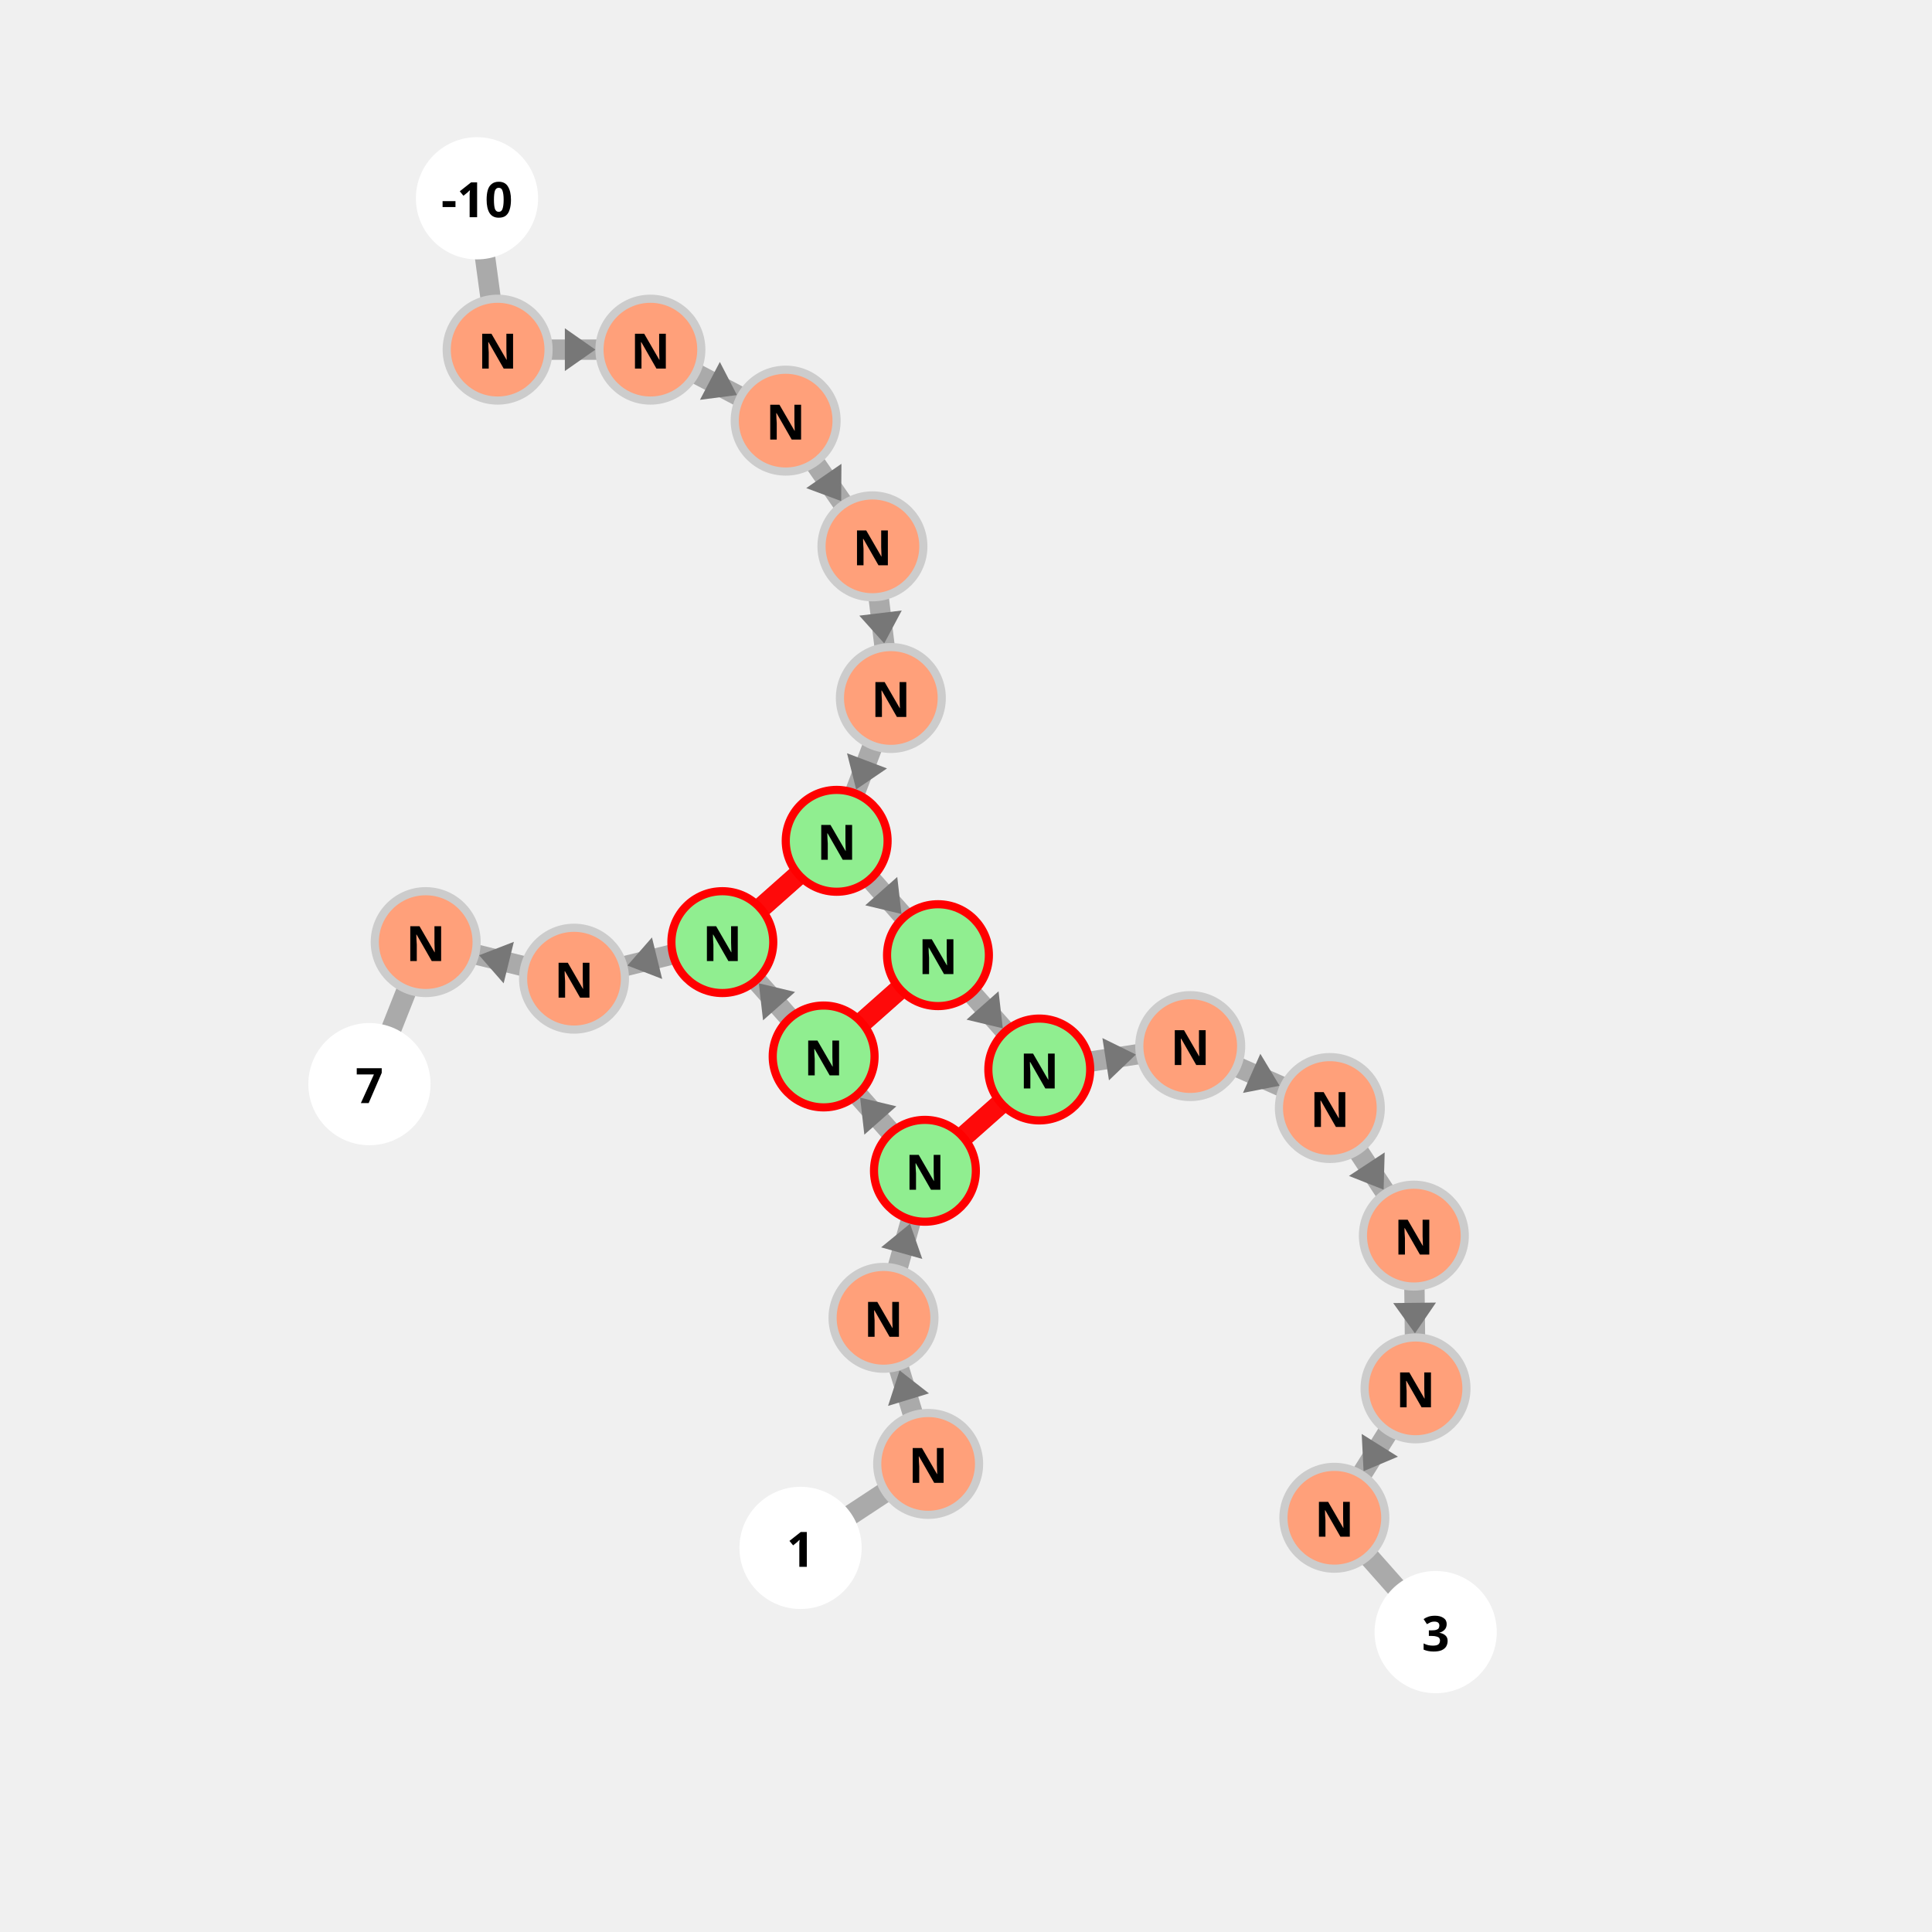
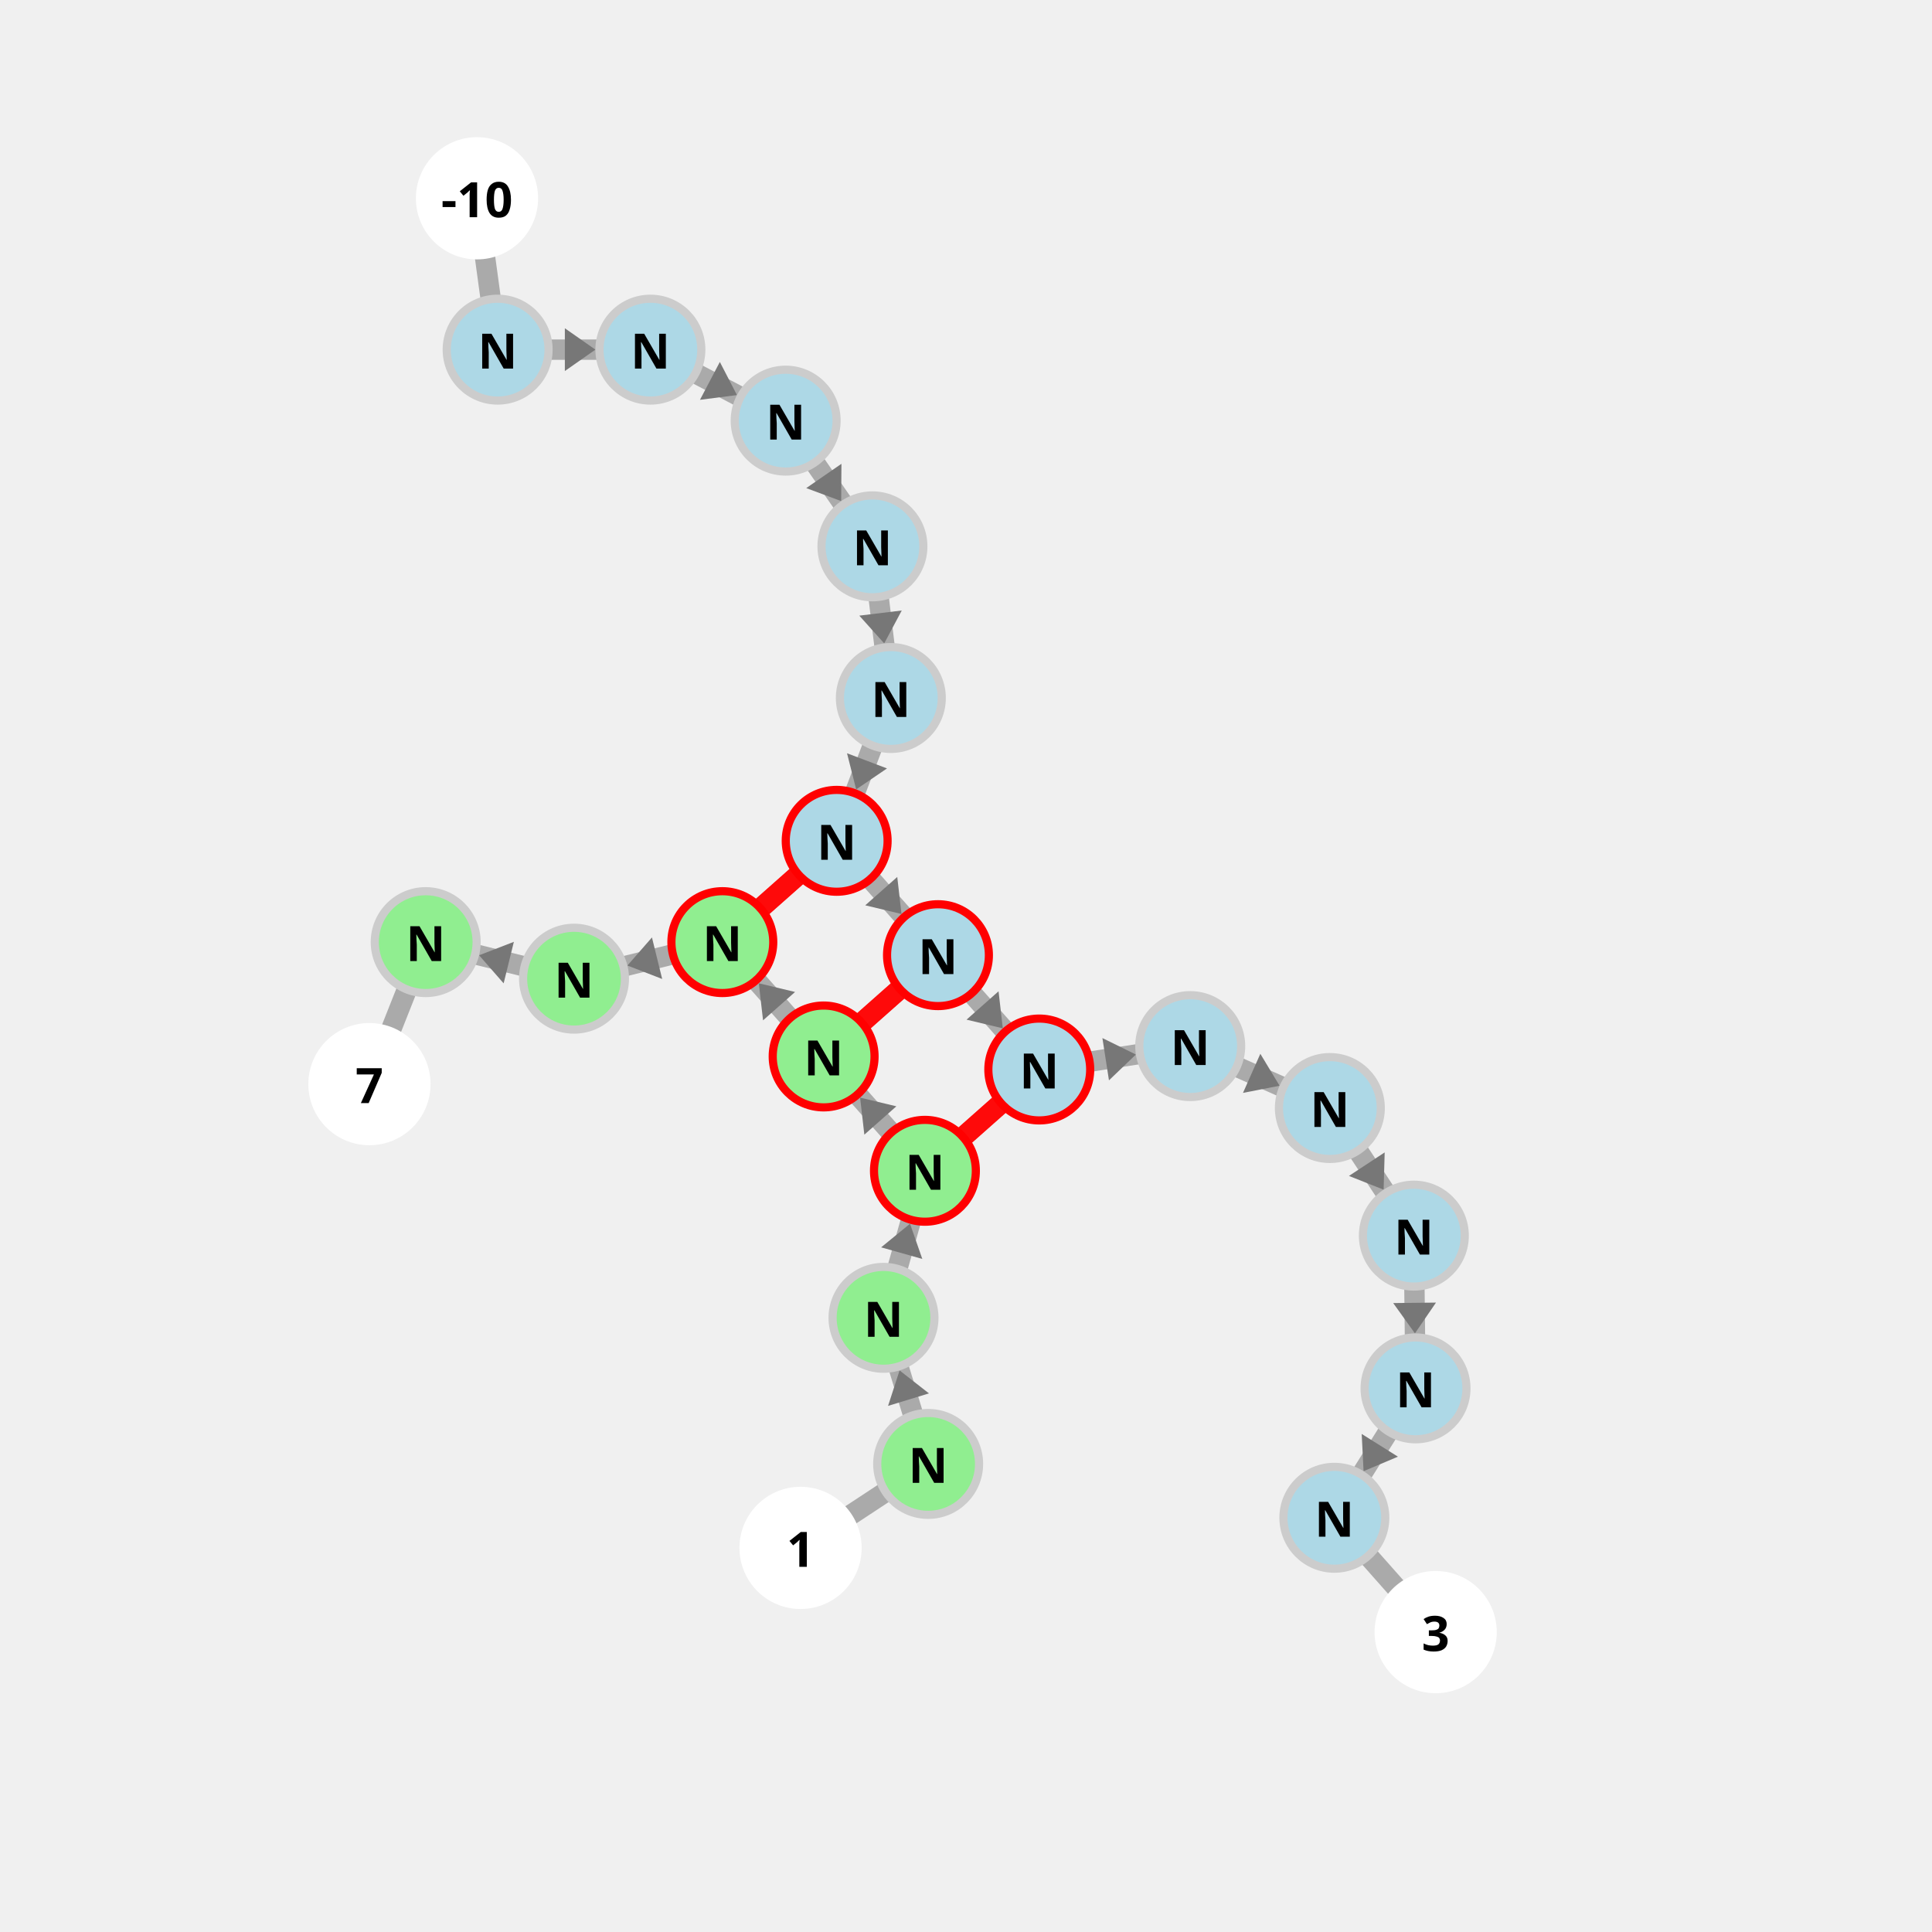
<svg xmlns="http://www.w3.org/2000/svg" viewBox="0 0 300 300">
  <style type="text/css">
 circle.fornac-node, polygon.fornac-node {
  stroke: #ccc;
  stroke-width: 0.8;
  opacity: 1;
  fill: white;
}

path.fornac-directionArrow {
  fill: #777;
  stroke: none;
  stroke-width: 0.8px;
}

g.fornac-plot {
    /* outline: 1px solid red; */
}

circle.fornac-node[base_type="a"] {
  fill: #dbdb8d;
}

circle.fornac-node[base_type="c"] {
  fill: #98df8a;
}

circle.fornac-node[base_type="g"] {
  fill: #ff9896;
}

circle.fornac-node[base_type="u"], circle.fornac-node[base_type="t"] {
  fill: #aec7e8;
}

.fornac-node &gt; text {
     pointer-events: none;
 }

circle.fornac-node[node_type="label"] {
    stroke: transparent;
    stroke-width: 0;
    fill: white;
    display: inline;
}

circle.fornac-node[node_type="protein"] {
    fill: gray;
    fill-opacity: 0.5;
    stroke-width: 4;
}

.fornac-selectedNode &gt; circle.fornac-node {
    stroke: red;
}

text.fornac-nodeLabel {
    font-weight: bold;
    font-family: Tahoma, Geneva, sans-serif;
    font-size: 0.4em;
    color: rgb(100,100,100);
    text-anchor: middle;
    alignment-baseline: middle;
    dominant-baseline: central;
    pointer-events: none;
    -webkit-touch-callout: none;
    -webkit-user-select: none;
    -khtml-user-select: none;
    -moz-user-select: none;
    -ms-user-select: none;
    user-select: none;
}

line.fornac-link {
  stroke: #999;
  stroke-opacity: 0.8;
  stroke-width: 2;
}

line.fornac-link[link_type="pseudoknot"] {
    stroke: red;
}

line.fornac-link[link_type="basepair"] {
  stroke: red;
}

line.fornac-link[link_type="intermolecule"] {
  stroke: blue;
}

line.fornac-link[link_type="chain_chain"] {
  stroke-dasharray: 3,3;
}

line.fornac-link[link_type="fake"] {
  stroke: green;
}

text.fornac-plotLabel {
    font-family: Tahoma, Geneva, sans-serif;
    font-weight: bolder;
    font-size: 1.2em;
    fill: rgba(200, 200, 200, 0.5);
    text-anchor: middle;
    alignment-baseline: central;
}

.fornac-transparent {
    fill: transparent;
    stroke-width: 0;
    stroke-opacity: 0;
    opacity: 0;
    visibility: hidden;
    pointer-events: none;
}

.fornac-dragLine {
  stroke: #999;
  stroke-width: 2;
  pointer-events: none;
}

.fornac-mouseEventHelper &gt; .extent {
  fill-opacity: .1;
  stroke: #fff;
  shape-rendering: crispEdges;
}

.d3-context-menu {
	position: absolute;
	display: none;
	background-color: #f2f2f2;
	border-radius: 4px;

	font-family: Arial, sans-serif;
	font-size: 14px;
	min-width: 150px;
	border: 1px solid #d4d4d4;

	z-index:1200;
}

.d3-context-menu ul {
	list-style-type: none;
	margin: 4px 0px;
	padding: 0px;
	cursor: default;
}

.d3-context-menu ul li {
	padding: 4px 16px;

	-webkit-touch-callout: none; /* iOS Safari */
	-webkit-user-select: none;   /* Chrome/Safari/Opera */
	-khtml-user-select: none;    /* Konqueror */
	-moz-user-select: none;      /* Firefox */
	-ms-user-select: none;       /* Internet Explorer/Edge */
	user-select: none;
}

.d3-context-menu ul li:hover {
	background-color: #4677f8;
	color: #fefefe;
}

.d3-context-menu-selected {
	background-color: #4677f8;
	color: #fefefe;
}

/*
	Header
*/

.d3-context-menu ul li.is-header
.d3-context-menu ul li.is-header:hover {
	background-color: #f2f2f2;
	color: #444;
	font-weight: bold;
	font-style: italic;
}

/*
	Disabled
*/

.d3-context-menu ul li.is-disabled
.d3-context-menu ul li.is-disabled:hover {
	background-color: #f2f2f2;
	color: #888;
	cursor: not-allowed;
}

/*
	Divider
*/

.d3-context-menu ul li.is-divider {
	padding: 0px 0px;
}

.d3-context-menu ul li.is-divider:hover {
	background-color: #f2f2f2;
}

.d3-context-menu ul hr {
	border: 0;
    height: 0;
    border-top: 1px solid rgba(0, 0, 0, 0.1);
    border-bottom: 1px solid rgba(255, 255, 255, 0.3);
}

/*# sourceMappingURL=fornac.css.map*/ 
</style>
  <g class="fornac-plot" transform="translate(-80.85912,-103.8397)scale(1.581326,1.581326)">
    <g class="fornac-links">
      <line class="link fornac-link" x1="100" y1="100" x2="115" y2="100" link_type="backbone" pointer-events="all" />
      <line class="link fornac-link" x1="115" y1="100" x2="128.282" y2="106.971" link_type="backbone" pointer-events="all" />
      <line class="link fornac-link" x1="128.282" y1="106.971" x2="136.803" y2="119.316" link_type="backbone" pointer-events="all" />
      <line class="link fornac-link" x1="136.803" y1="119.316" x2="138.611" y2="134.206" link_type="backbone" pointer-events="all" />
      <line class="link fornac-link" x1="133.292" y1="148.231" x2="122.064" y2="158.178" link_type="basepair" pointer-events="all" />
      <line class="link fornac-link" x1="138.611" y1="134.206" x2="133.292" y2="148.231" link_type="backbone" pointer-events="all" />
      <line class="link fornac-link" x1="143.239" y1="159.459" x2="132.011" y2="169.406" link_type="basepair" pointer-events="all" />
      <line class="link fornac-link" x1="133.292" y1="148.231" x2="143.239" y2="159.459" link_type="backbone" pointer-events="all" />
      <line class="link fornac-link" x1="153.185" y1="170.687" x2="141.958" y2="180.634" link_type="basepair" pointer-events="all" />
      <line class="link fornac-link" x1="143.239" y1="159.459" x2="153.185" y2="170.687" link_type="backbone" pointer-events="all" />
      <line class="link fornac-link" x1="153.185" y1="170.687" x2="168.008" y2="168.389" link_type="backbone" pointer-events="all" />
      <line class="link fornac-link" x1="168.008" y1="168.389" x2="181.721" y2="174.47" link_type="backbone" pointer-events="all" />
      <line class="link fornac-link" x1="181.721" y1="174.47" x2="189.968" y2="186.999" link_type="backbone" pointer-events="all" />
      <line class="link fornac-link" x1="189.968" y1="186.999" x2="190.133" y2="201.998" link_type="backbone" pointer-events="all" />
      <line class="link fornac-link" x1="190.133" y1="201.998" x2="182.163" y2="214.705" link_type="backbone" pointer-events="all" />
      <line class="link fornac-link" x1="142.274" y1="209.417" x2="137.89" y2="195.072" link_type="backbone" pointer-events="all" />
      <line class="link fornac-link" x1="141.958" y1="180.634" x2="153.185" y2="170.687" link_type="basepair" pointer-events="all" />
      <line class="link fornac-link" x1="137.89" y1="195.072" x2="141.958" y2="180.634" link_type="backbone" pointer-events="all" />
      <line class="link fornac-link" x1="132.011" y1="169.406" x2="143.239" y2="159.459" link_type="basepair" pointer-events="all" />
      <line class="link fornac-link" x1="141.958" y1="180.634" x2="132.011" y2="169.406" link_type="backbone" pointer-events="all" />
      <line class="link fornac-link" x1="122.064" y1="158.178" x2="133.292" y2="148.231" link_type="basepair" pointer-events="all" />
      <line class="link fornac-link" x1="132.011" y1="169.406" x2="122.064" y2="158.178" link_type="backbone" pointer-events="all" />
      <line class="link fornac-link" x1="122.064" y1="158.178" x2="107.5" y2="161.768" link_type="backbone" pointer-events="all" />
      <line class="link fornac-link" x1="107.5" y1="161.768" x2="92.936" y2="158.178" link_type="backbone" pointer-events="all" />
      <line class="link fornac-link" x1="100" y1="100" x2="97.973" y2="85.138" link_type="label_link" pointer-events="all" />
      <line class="link fornac-link" x1="115" y1="100" x2="118.59" y2="85.436" link_type="label_link" pointer-events="all" style="display:none" />
      <line class="link fornac-link" x1="128.282" y1="106.971" x2="138.229" y2="95.743" link_type="label_link" pointer-events="all" style="display:none" />
      <line class="link fornac-link" x1="136.803" y1="119.316" x2="150.828" y2="113.997" link_type="label_link" pointer-events="all" style="display:none" />
      <line class="link fornac-link" x1="138.611" y1="134.206" x2="153.501" y2="136.014" link_type="label_link" pointer-events="all" style="display:none" />
      <line class="link fornac-link" x1="133.292" y1="148.231" x2="148.046" y2="145.528" link_type="label_link" pointer-events="all" style="display:none" />
      <line class="link fornac-link" x1="143.239" y1="159.459" x2="154.466" y2="149.512" link_type="label_link" pointer-events="all" style="display:none" />
      <line class="link fornac-link" x1="153.185" y1="170.687" x2="158.273" y2="156.576" link_type="label_link" pointer-events="all" style="display:none" />
      <line class="link fornac-link" x1="168.008" y1="168.389" x2="169.98" y2="153.519" link_type="label_link" pointer-events="all" style="display:none" />
      <line class="link fornac-link" x1="181.721" y1="174.47" x2="191.418" y2="163.027" link_type="label_link" pointer-events="all" style="display:none" />
      <line class="link fornac-link" x1="189.968" y1="186.999" x2="204.313" y2="182.615" link_type="label_link" pointer-events="all" style="display:none" />
      <line class="link fornac-link" x1="190.133" y1="201.998" x2="204.571" y2="206.066" link_type="label_link" pointer-events="all" style="display:none" />
      <line class="link fornac-link" x1="182.163" y1="214.705" x2="192.109" y2="225.933" link_type="label_link" pointer-events="all" />
      <line class="link fornac-link" x1="168.587" y1="221.086" x2="170.885" y2="235.909" link_type="label_link" pointer-events="all" style="display:none" />
      <line class="link fornac-link" x1="153.717" y1="219.114" x2="147.636" y2="232.827" link_type="label_link" pointer-events="all" style="display:none" />
      <line class="link fornac-link" x1="142.274" y1="209.417" x2="129.745" y2="217.664" link_type="label_link" pointer-events="all" />
      <line class="link fornac-link" x1="137.89" y1="195.072" x2="122.891" y2="195.236" link_type="label_link" pointer-events="all" style="display:none" />
      <line class="link fornac-link" x1="141.958" y1="180.634" x2="127.337" y2="183.983" link_type="label_link" pointer-events="all" style="display:none" />
      <line class="link fornac-link" x1="132.011" y1="169.406" x2="120.783" y2="179.353" link_type="label_link" pointer-events="all" style="display:none" />
      <line class="link fornac-link" x1="122.064" y1="158.178" x2="117.602" y2="172.499" link_type="label_link" pointer-events="all" style="display:none" />
      <line class="link fornac-link" x1="107.5" y1="161.768" x2="107.5" y2="176.768" link_type="label_link" pointer-events="all" style="display:none" />
      <line class="link fornac-link" x1="92.936" y1="158.178" x2="87.411" y2="172.124" link_type="label_link" pointer-events="all" />
    </g>
    <g class="fornac-nodes">
      <g class="gnode" struct_name="empty" transform="translate(100,100)" num="n1" rnum="n22">
        <path class="fornac-directionArrow" node_num="1" />
-         <circle class="fornac-node" node_type="nucleotide" node_num="1" r="5" style="fill: lightsalmon;" />
+         <circle class="fornac-node" node_type="nucleotide" node_num="1" r="5" style="fill: lightblue;" />
        <text class="fornac-nodeLabel" label_type="nucleotide">N</text>
      </g>
      <g class="gnode" struct_name="empty" transform="translate(115,100)" num="n2" rnum="n21">
        <path class="fornac-directionArrow" node_num="2" d="M-8.4,-2.1L-5.4,0L-8.4,2.1" />
-         <circle class="fornac-node" node_type="nucleotide" node_num="2" r="5" style="fill: lightsalmon;" />
+         <circle class="fornac-node" node_type="nucleotide" node_num="2" r="5" style="fill: lightblue;" />
        <text class="fornac-nodeLabel" label_type="nucleotide">N</text>
      </g>
      <g class="gnode" struct_name="empty" transform="translate(128.2818,106.9708)" num="n3" rnum="n20">
        <path class="fornac-directionArrow" node_num="3" d="M-6.462,-5.763L-4.781,-2.51L-8.414,-2.044" />
-         <circle class="fornac-node" node_type="nucleotide" node_num="3" r="5" style="fill: lightsalmon;" />
+         <circle class="fornac-node" node_type="nucleotide" node_num="3" r="5" style="fill: lightblue;" />
        <text class="fornac-nodeLabel" label_type="nucleotide">N</text>
      </g>
      <g class="gnode" struct_name="empty" transform="translate(136.8028,119.3156)" num="n4" rnum="n19">
        <path class="fornac-directionArrow" node_num="4" d="M-3.043,-8.106L-3.068,-4.444L-6.5,-5.72" />
-         <circle class="fornac-node" node_type="nucleotide" node_num="4" r="5" style="fill: lightsalmon;" />
+         <circle class="fornac-node" node_type="nucleotide" node_num="4" r="5" style="fill: lightblue;" />
        <text class="fornac-nodeLabel" label_type="nucleotide">N</text>
      </g>
      <g class="gnode" struct_name="empty" transform="translate(138.6109,134.2062)" num="n5" rnum="n18">
        <path class="fornac-directionArrow" node_num="5" d="M1.072,-8.592L-0.651,-5.361L-3.097,-8.086" />
-         <circle class="fornac-node" node_type="nucleotide" node_num="5" r="5" style="fill: lightsalmon;" />
+         <circle class="fornac-node" node_type="nucleotide" node_num="5" r="5" style="fill: lightblue;" />
        <text class="fornac-nodeLabel" label_type="nucleotide">N</text>
      </g>
      <g class="gnode" struct_name="empty" transform="translate(133.2918,148.2315)" num="n6" rnum="n17">
        <path class="fornac-directionArrow" node_num="6" d="M4.942,-7.109L1.915,-5.049L1.015,-8.599" />
-         <circle class="fornac-node" node_type="nucleotide" node_num="6" r="5" style="fill: lightgreen;stroke: red;" />
+         <circle class="fornac-node" node_type="nucleotide" node_num="6" r="5" style="fill: lightblue;stroke: red;" />
        <text class="fornac-nodeLabel" label_type="nucleotide">N</text>
      </g>
      <g class="gnode" struct_name="empty" transform="translate(143.2386,159.4591)" num="n7" rnum="n16">
        <path class="fornac-directionArrow" node_num="7" d="M-3.998,-7.68L-3.581,-4.042L-7.142,-4.895" />
-         <circle class="fornac-node" node_type="nucleotide" node_num="7" r="5" style="fill: lightgreen;stroke: red;" />
+         <circle class="fornac-node" node_type="nucleotide" node_num="7" r="5" style="fill: lightblue;stroke: red;" />
        <text class="fornac-nodeLabel" label_type="nucleotide">N</text>
      </g>
      <g class="gnode" struct_name="empty" transform="translate(153.1855,170.6868)" num="n8" rnum="n15">
        <path class="fornac-directionArrow" node_num="8" d="M-3.998,-7.68L-3.581,-4.042L-7.142,-4.895" />
-         <circle class="fornac-node" node_type="nucleotide" node_num="8" r="5" style="fill: lightgreen;stroke: red;" />
+         <circle class="fornac-node" node_type="nucleotide" node_num="8" r="5" style="fill: lightblue;stroke: red;" />
        <text class="fornac-nodeLabel" label_type="nucleotide">N</text>
      </g>
      <g class="gnode" struct_name="empty" transform="translate(168.0084,168.3891)" num="n9" rnum="n14">
        <path class="fornac-directionArrow" node_num="9" d="M-8.623,-0.789L-5.336,0.827L-7.979,3.362" />
-         <circle class="fornac-node" node_type="nucleotide" node_num="9" r="5" style="fill: lightsalmon;" />
+         <circle class="fornac-node" node_type="nucleotide" node_num="9" r="5" style="fill: lightblue;" />
        <text class="fornac-nodeLabel" label_type="nucleotide">N</text>
      </g>
      <g class="gnode" struct_name="empty" transform="translate(181.7205,174.4701)" num="n10" rnum="n13">
        <path class="fornac-directionArrow" node_num="10" d="M-6.827,-5.325L-4.936,-2.189L-8.53,-1.486" />
-         <circle class="fornac-node" node_type="nucleotide" node_num="10" r="5" style="fill: lightsalmon;" />
+         <circle class="fornac-node" node_type="nucleotide" node_num="10" r="5" style="fill: lightblue;" />
        <text class="fornac-nodeLabel" label_type="nucleotide">N</text>
      </g>
      <g class="gnode" struct_name="empty" transform="translate(189.9683,186.9991)" num="n11" rnum="n12">
        <path class="fornac-directionArrow" node_num="11" d="M-2.865,-8.171L-2.969,-4.51L-6.373,-5.862" />
-         <circle class="fornac-node" node_type="nucleotide" node_num="11" r="5" style="fill: lightsalmon;" />
+         <circle class="fornac-node" node_type="nucleotide" node_num="11" r="5" style="fill: lightblue;" />
        <text class="fornac-nodeLabel" label_type="nucleotide">N</text>
      </g>
      <g class="gnode" struct_name="empty" transform="translate(190.133,201.9982)" num="n12" rnum="n11">
        <path class="fornac-directionArrow" node_num="12" d="M2.008,-8.423L-0.059,-5.4L-2.192,-8.376" />
-         <circle class="fornac-node" node_type="nucleotide" node_num="12" r="5" style="fill: lightsalmon;" />
+         <circle class="fornac-node" node_type="nucleotide" node_num="12" r="5" style="fill: lightblue;" />
        <text class="fornac-nodeLabel" label_type="nucleotide">N</text>
      </g>
      <g class="gnode" struct_name="empty" transform="translate(182.1625,214.7053)" num="n13" rnum="n10">
        <path class="fornac-directionArrow" node_num="13" d="M6.242,-6L2.869,-4.575L2.684,-8.232" />
-         <circle class="fornac-node" node_type="nucleotide" node_num="13" r="5" style="fill: lightsalmon;" />
+         <circle class="fornac-node" node_type="nucleotide" node_num="13" r="5" style="fill: lightblue;" />
        <text class="fornac-nodeLabel" label_type="nucleotide">N</text>
      </g>
      <g class="gnode" struct_name="empty" transform="translate(168.5873,221.086)" num="n14" rnum="n9">
        <text class="fornac-nodeLabel" label_type="middle" />
      </g>
      <g class="gnode" struct_name="empty" transform="translate(153.7174,219.1145)" num="n15" rnum="n8">
        <text class="fornac-nodeLabel" label_type="middle" />
      </g>
      <g class="gnode" struct_name="empty" transform="translate(142.274,209.4167)" num="n16" rnum="n7">
        <path class="fornac-directionArrow" node_num="16" />
-         <circle class="fornac-node" node_type="nucleotide" node_num="16" r="5" style="fill: lightsalmon;" />
+         <circle class="fornac-node" node_type="nucleotide" node_num="16" r="5" style="fill: lightgreen;" />
        <text class="fornac-nodeLabel" label_type="nucleotide">N</text>
      </g>
      <g class="gnode" struct_name="empty" transform="translate(137.8902,195.0716)" num="n17" rnum="n6">
        <path class="fornac-directionArrow" node_num="17" d="M0.447,8.647L1.578,5.164L4.463,7.42" />
-         <circle class="fornac-node" node_type="nucleotide" node_num="17" r="5" style="fill: lightsalmon;" />
+         <circle class="fornac-node" node_type="nucleotide" node_num="17" r="5" style="fill: lightgreen;" />
        <text class="fornac-nodeLabel" label_type="nucleotide">N</text>
      </g>
      <g class="gnode" struct_name="empty" transform="translate(141.9578,180.6336)" num="n18" rnum="n5">
        <path class="fornac-directionArrow" node_num="18" d="M-4.299,7.516L-1.464,5.198L-0.257,8.655" />
        <circle class="fornac-node" node_type="nucleotide" node_num="18" r="5" style="fill: lightgreen;stroke: red;" />
        <text class="fornac-nodeLabel" label_type="nucleotide">N</text>
      </g>
      <g class="gnode" struct_name="empty" transform="translate(132.011,169.406)" num="n19" rnum="n4">
        <path class="fornac-directionArrow" node_num="19" d="M3.998,7.68L3.581,4.042L7.142,4.895" />
        <circle class="fornac-node" node_type="nucleotide" node_num="19" r="5" style="fill: lightgreen;stroke: red;" />
        <text class="fornac-nodeLabel" label_type="nucleotide">N</text>
      </g>
      <g class="gnode" struct_name="empty" transform="translate(122.0641,158.1783)" num="n20" rnum="n3">
        <path class="fornac-directionArrow" node_num="20" d="M3.998,7.68L3.581,4.042L7.142,4.895" />
        <circle class="fornac-node" node_type="nucleotide" node_num="20" r="5" style="fill: lightgreen;stroke: red;" />
        <text class="fornac-nodeLabel" label_type="nucleotide">N</text>
      </g>
      <g class="gnode" struct_name="empty" transform="translate(107.5,161.7681)" num="n21" rnum="n2">
        <path class="fornac-directionArrow" node_num="21" d="M8.658,0.029L5.243,-1.292L7.653,-4.049" />
-         <circle class="fornac-node" node_type="nucleotide" node_num="21" r="5" style="fill: lightsalmon;" />
+         <circle class="fornac-node" node_type="nucleotide" node_num="21" r="5" style="fill: lightgreen;" />
        <text class="fornac-nodeLabel" label_type="nucleotide">N</text>
      </g>
      <g class="gnode" struct_name="empty" transform="translate(92.93587,158.1783)" num="n22" rnum="n1">
        <path class="fornac-directionArrow" node_num="22" d="M7.653,4.049L5.243,1.292L8.658,-0.029" />
-         <circle class="fornac-node" node_type="nucleotide" node_num="22" r="5" style="fill: lightsalmon;" />
+         <circle class="fornac-node" node_type="nucleotide" node_num="22" r="5" style="fill: lightgreen;" />
        <text class="fornac-nodeLabel" label_type="nucleotide">N</text>
      </g>
      <g class="gnode" struct_name="empty" transform="translate(97.97268,85.13763)" num="n-1" rnum="n24">
        <circle class="fornac-node" r="6" node_type="label" node_num="-1" />
        <text class="fornac-nodeLabel" label_type="label">-10</text>
      </g>
      <g class="gnode" struct_name="empty" transform="translate(118.5897,85.43587)" num="n-1" rnum="n24" style="display:none">
        <circle class="fornac-node" r="6" node_type="label" node_num="-1" />
        <text class="fornac-nodeLabel" label_type="label">0</text>
      </g>
      <g class="gnode" struct_name="empty" transform="translate(138.2287,95.74319)" num="n-1" rnum="n24" style="display:none">
        <circle class="fornac-node" r="6" node_type="label" node_num="-1" />
        <text class="fornac-nodeLabel" label_type="label">0</text>
      </g>
      <g class="gnode" struct_name="empty" transform="translate(150.8281,113.9965)" num="n-1" rnum="n24" style="display:none">
        <circle class="fornac-node" r="6" node_type="label" node_num="-1" />
        <text class="fornac-nodeLabel" label_type="label">0</text>
      </g>
      <g class="gnode" struct_name="empty" transform="translate(153.5015,136.0143)" num="n-1" rnum="n24" style="display:none">
        <circle class="fornac-node" r="6" node_type="label" node_num="-1" />
        <text class="fornac-nodeLabel" label_type="label">0</text>
      </g>
      <g class="gnode" struct_name="empty" transform="translate(148.0461,145.5277)" num="n-1" rnum="n24" style="display:none">
        <circle class="fornac-node" r="6" node_type="label" node_num="-1" />
        <text class="fornac-nodeLabel" label_type="label">0</text>
      </g>
      <g class="gnode" struct_name="empty" transform="translate(154.4663,149.5123)" num="n-1" rnum="n24" style="display:none">
        <circle class="fornac-node" r="6" node_type="label" node_num="-1" />
        <text class="fornac-nodeLabel" label_type="label">0</text>
      </g>
      <g class="gnode" struct_name="empty" transform="translate(158.2727,156.5758)" num="n-1" rnum="n24" style="display:none">
        <circle class="fornac-node" r="6" node_type="label" node_num="-1" />
        <text class="fornac-nodeLabel" label_type="label">0</text>
      </g>
      <g class="gnode" struct_name="empty" transform="translate(169.98,153.5192)" num="n-1" rnum="n24" style="display:none">
        <circle class="fornac-node" r="6" node_type="label" node_num="-1" />
        <text class="fornac-nodeLabel" label_type="label">0</text>
      </g>
      <g class="gnode" struct_name="empty" transform="translate(191.4183,163.0266)" num="n-1" rnum="n24" style="display:none">
        <circle class="fornac-node" r="6" node_type="label" node_num="-1" />
        <text class="fornac-nodeLabel" label_type="label">0</text>
      </g>
      <g class="gnode" struct_name="empty" transform="translate(204.3134,182.6152)" num="n-1" rnum="n24" style="display:none">
        <circle class="fornac-node" r="6" node_type="label" node_num="-1" />
        <text class="fornac-nodeLabel" label_type="label">0</text>
      </g>
      <g class="gnode" struct_name="empty" transform="translate(204.571,206.0658)" num="n-1" rnum="n24" style="display:none">
        <circle class="fornac-node" r="6" node_type="label" node_num="-1" />
        <text class="fornac-nodeLabel" label_type="label">0</text>
      </g>
      <g class="gnode" struct_name="empty" transform="translate(192.1094,225.9329)" num="n-1" rnum="n24">
        <circle class="fornac-node" r="6" node_type="label" node_num="-1" />
        <text class="fornac-nodeLabel" label_type="label">3</text>
      </g>
      <g class="gnode" struct_name="empty" transform="translate(170.885,235.909)" num="n-1" rnum="n24" style="display:none">
        <circle class="fornac-node" r="6" node_type="label" node_num="-1" />
        <text class="fornac-nodeLabel" label_type="label">0</text>
      </g>
      <g class="gnode" struct_name="empty" transform="translate(147.6365,232.8266)" num="n-1" rnum="n24" style="display:none">
        <circle class="fornac-node" r="6" node_type="label" node_num="-1" />
        <text class="fornac-nodeLabel" label_type="label">0</text>
      </g>
      <g class="gnode" struct_name="empty" transform="translate(129.745,217.6644)" num="n-1" rnum="n24">
        <circle class="fornac-node" r="6" node_type="label" node_num="-1" />
        <text class="fornac-nodeLabel" label_type="label">1</text>
      </g>
      <g class="gnode" struct_name="empty" transform="translate(122.8911,195.2364)" num="n-1" rnum="n24" style="display:none">
        <circle class="fornac-node" r="6" node_type="label" node_num="-1" />
        <text class="fornac-nodeLabel" label_type="label">0</text>
      </g>
      <g class="gnode" struct_name="empty" transform="translate(127.3365,183.9829)" num="n-1" rnum="n24" style="display:none">
        <circle class="fornac-node" r="6" node_type="label" node_num="-1" />
        <text class="fornac-nodeLabel" label_type="label">0</text>
      </g>
      <g class="gnode" struct_name="empty" transform="translate(120.7833,179.3528)" num="n-1" rnum="n24" style="display:none">
        <circle class="fornac-node" r="6" node_type="label" node_num="-1" />
        <text class="fornac-nodeLabel" label_type="label">0</text>
      </g>
      <g class="gnode" struct_name="empty" transform="translate(117.6016,172.4991)" num="n-1" rnum="n24" style="display:none">
        <circle class="fornac-node" r="6" node_type="label" node_num="-1" />
        <text class="fornac-nodeLabel" label_type="label">0</text>
      </g>
      <g class="gnode" struct_name="empty" transform="translate(107.5,176.7681)" num="n-1" rnum="n24" style="display:none">
        <circle class="fornac-node" r="6" node_type="label" node_num="-1" />
        <text class="fornac-nodeLabel" label_type="label">0</text>
      </g>
      <g class="gnode" struct_name="empty" transform="translate(87.41067,172.1236)" num="n-1" rnum="n24">
        <circle class="fornac-node" r="6" node_type="label" node_num="-1" />
        <text class="fornac-nodeLabel" label_type="label">7</text>
      </g>
      <g class="gnode" transform="translate(132.6514,158.8187)" num="n-1" rnum="n24">
        <text class="fornac-nodeLabel" label_type="middle" />
      </g>
      <g class="gnode" transform="translate(142.5982,170.0464)" num="n-1" rnum="n24">
        <text class="fornac-nodeLabel" label_type="middle" />
      </g>
      <g class="gnode" transform="translate(92.93587,158.1783)" num="n-3" rnum="n26">
        <text class="fornac-nodeLabel" label_type="middle" />
      </g>
      <g class="gnode" transform="translate(100,100)" num="n-2" rnum="n25">
        <text class="fornac-nodeLabel" label_type="middle" />
      </g>
      <g class="gnode" transform="translate(119.3875,131.8721)" num="n-1" rnum="n24">
        <text class="fornac-nodeLabel" label_type="middle" />
      </g>
      <g class="gnode" transform="translate(164.5096,194.7792)" num="n-1" rnum="n24">
        <text class="fornac-nodeLabel" label_type="middle" />
      </g>
    </g>
  </g>
</svg>
